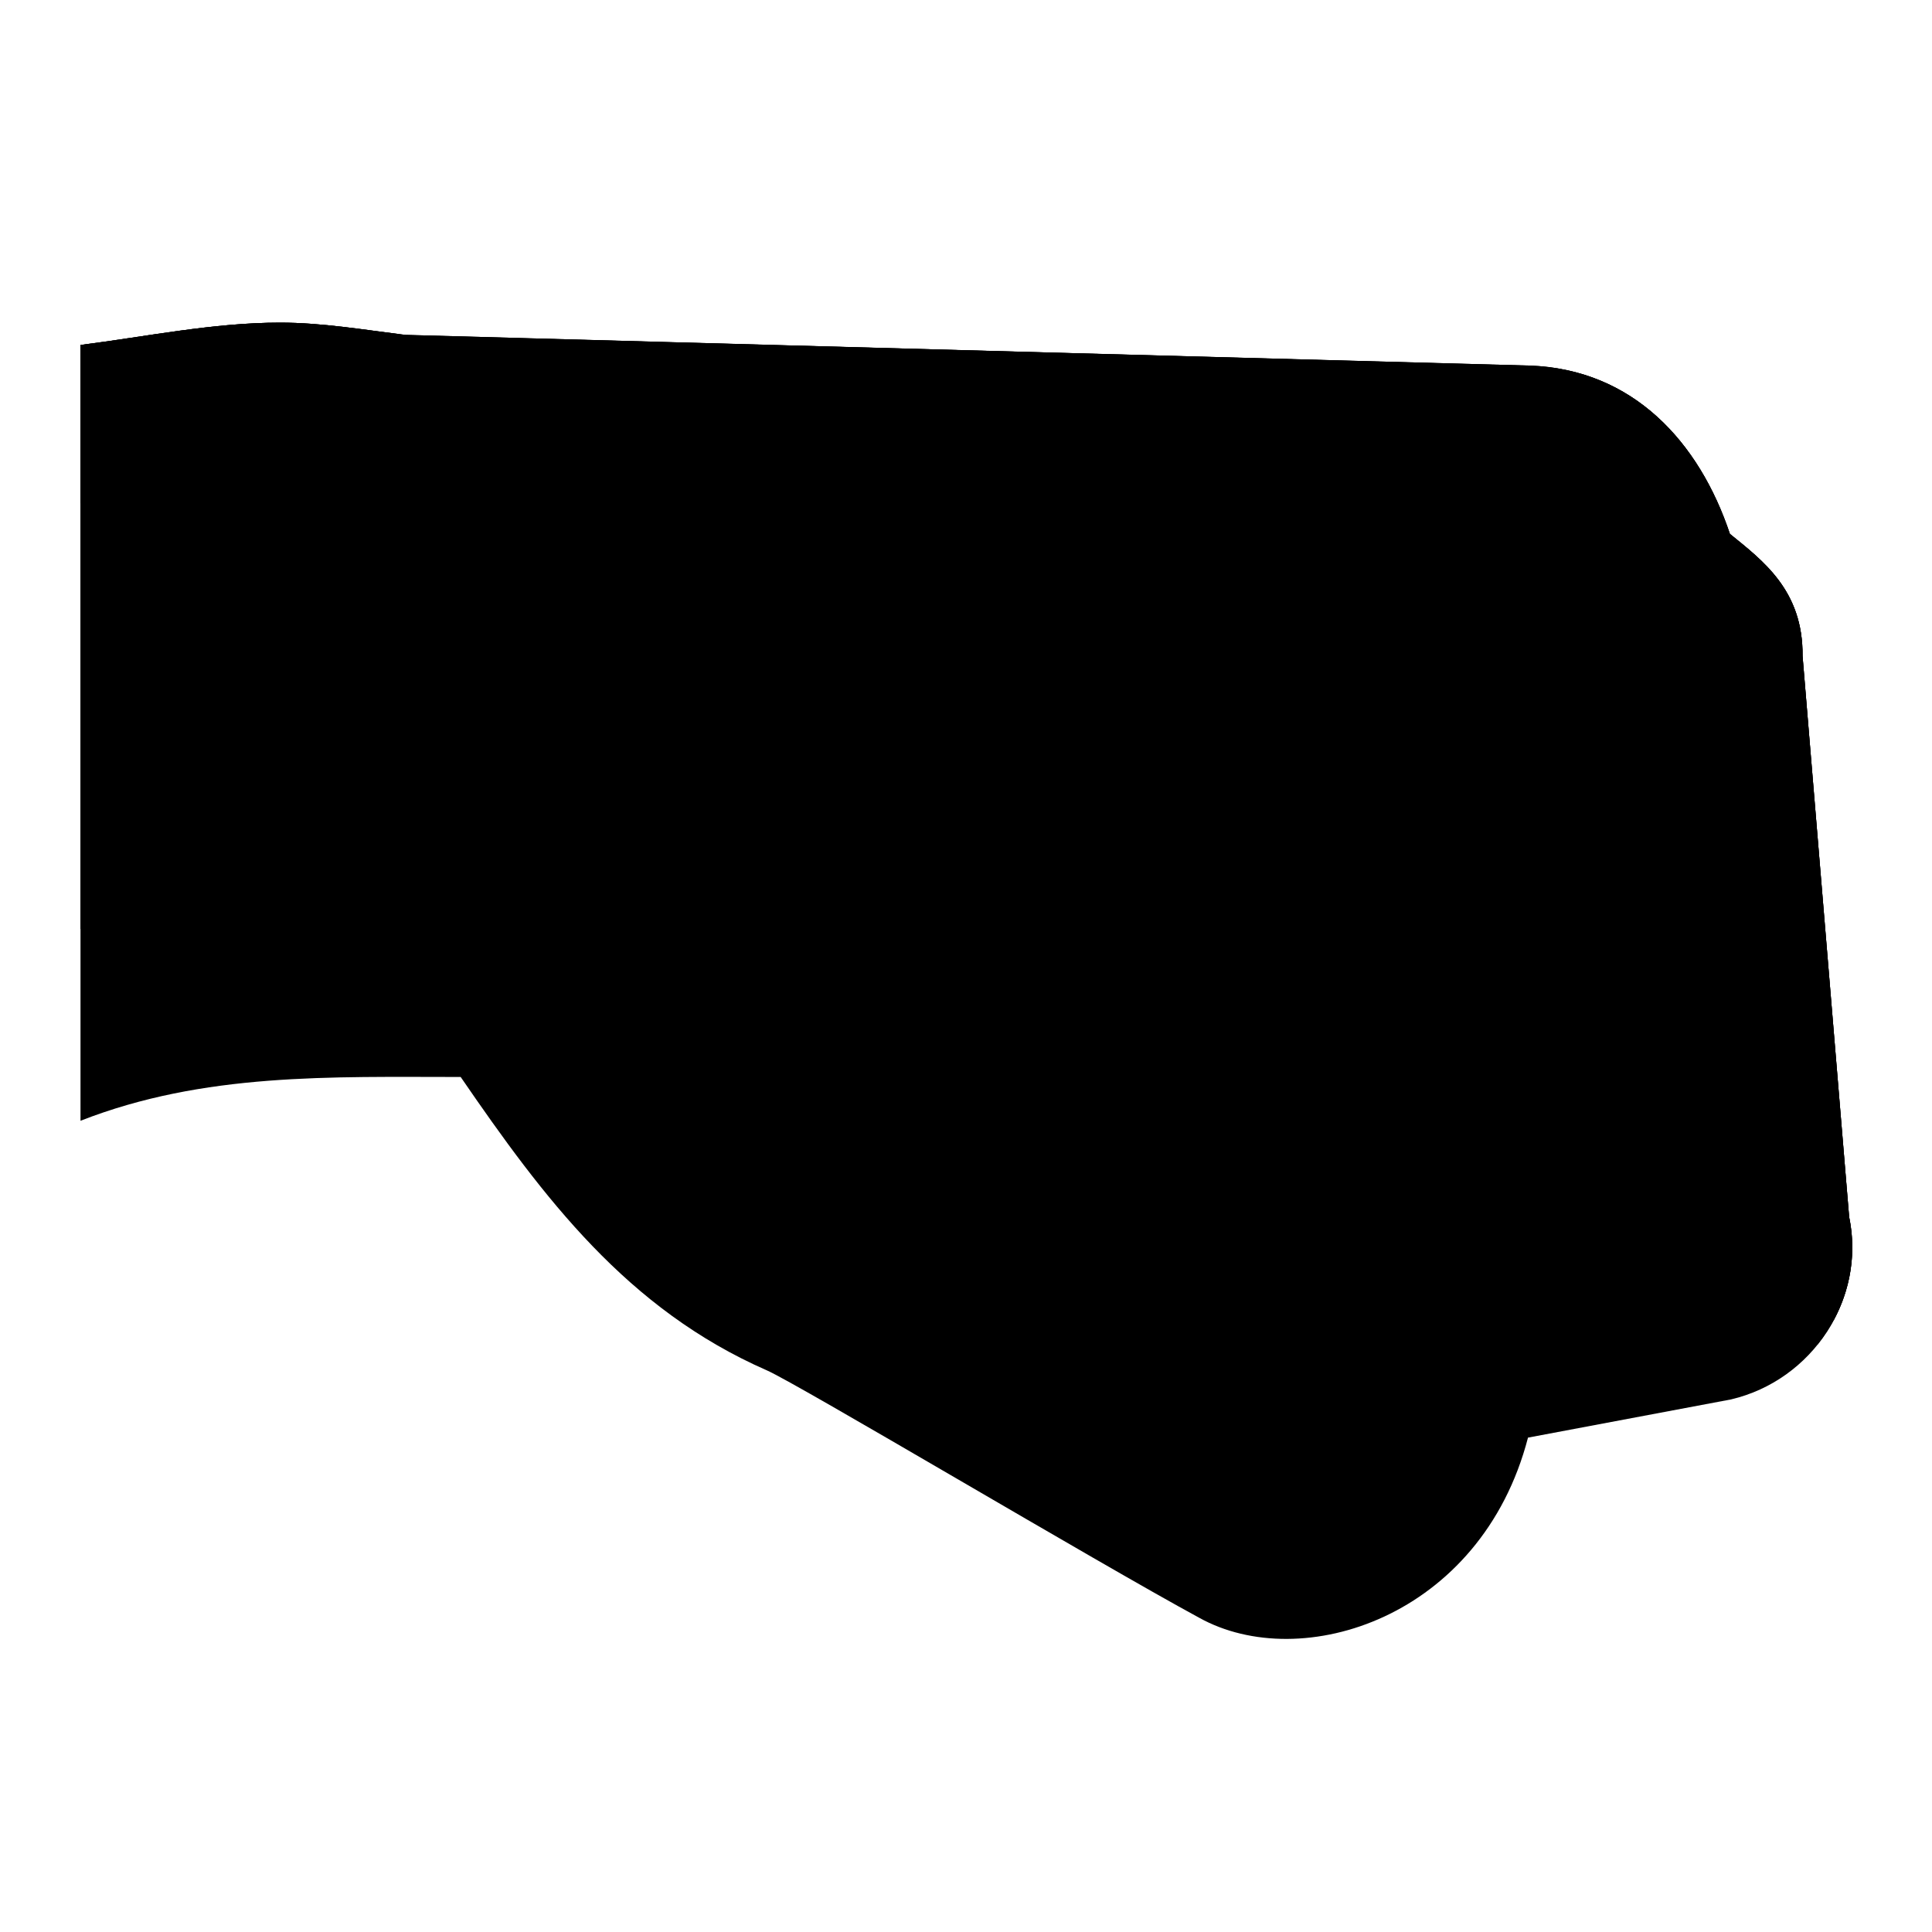
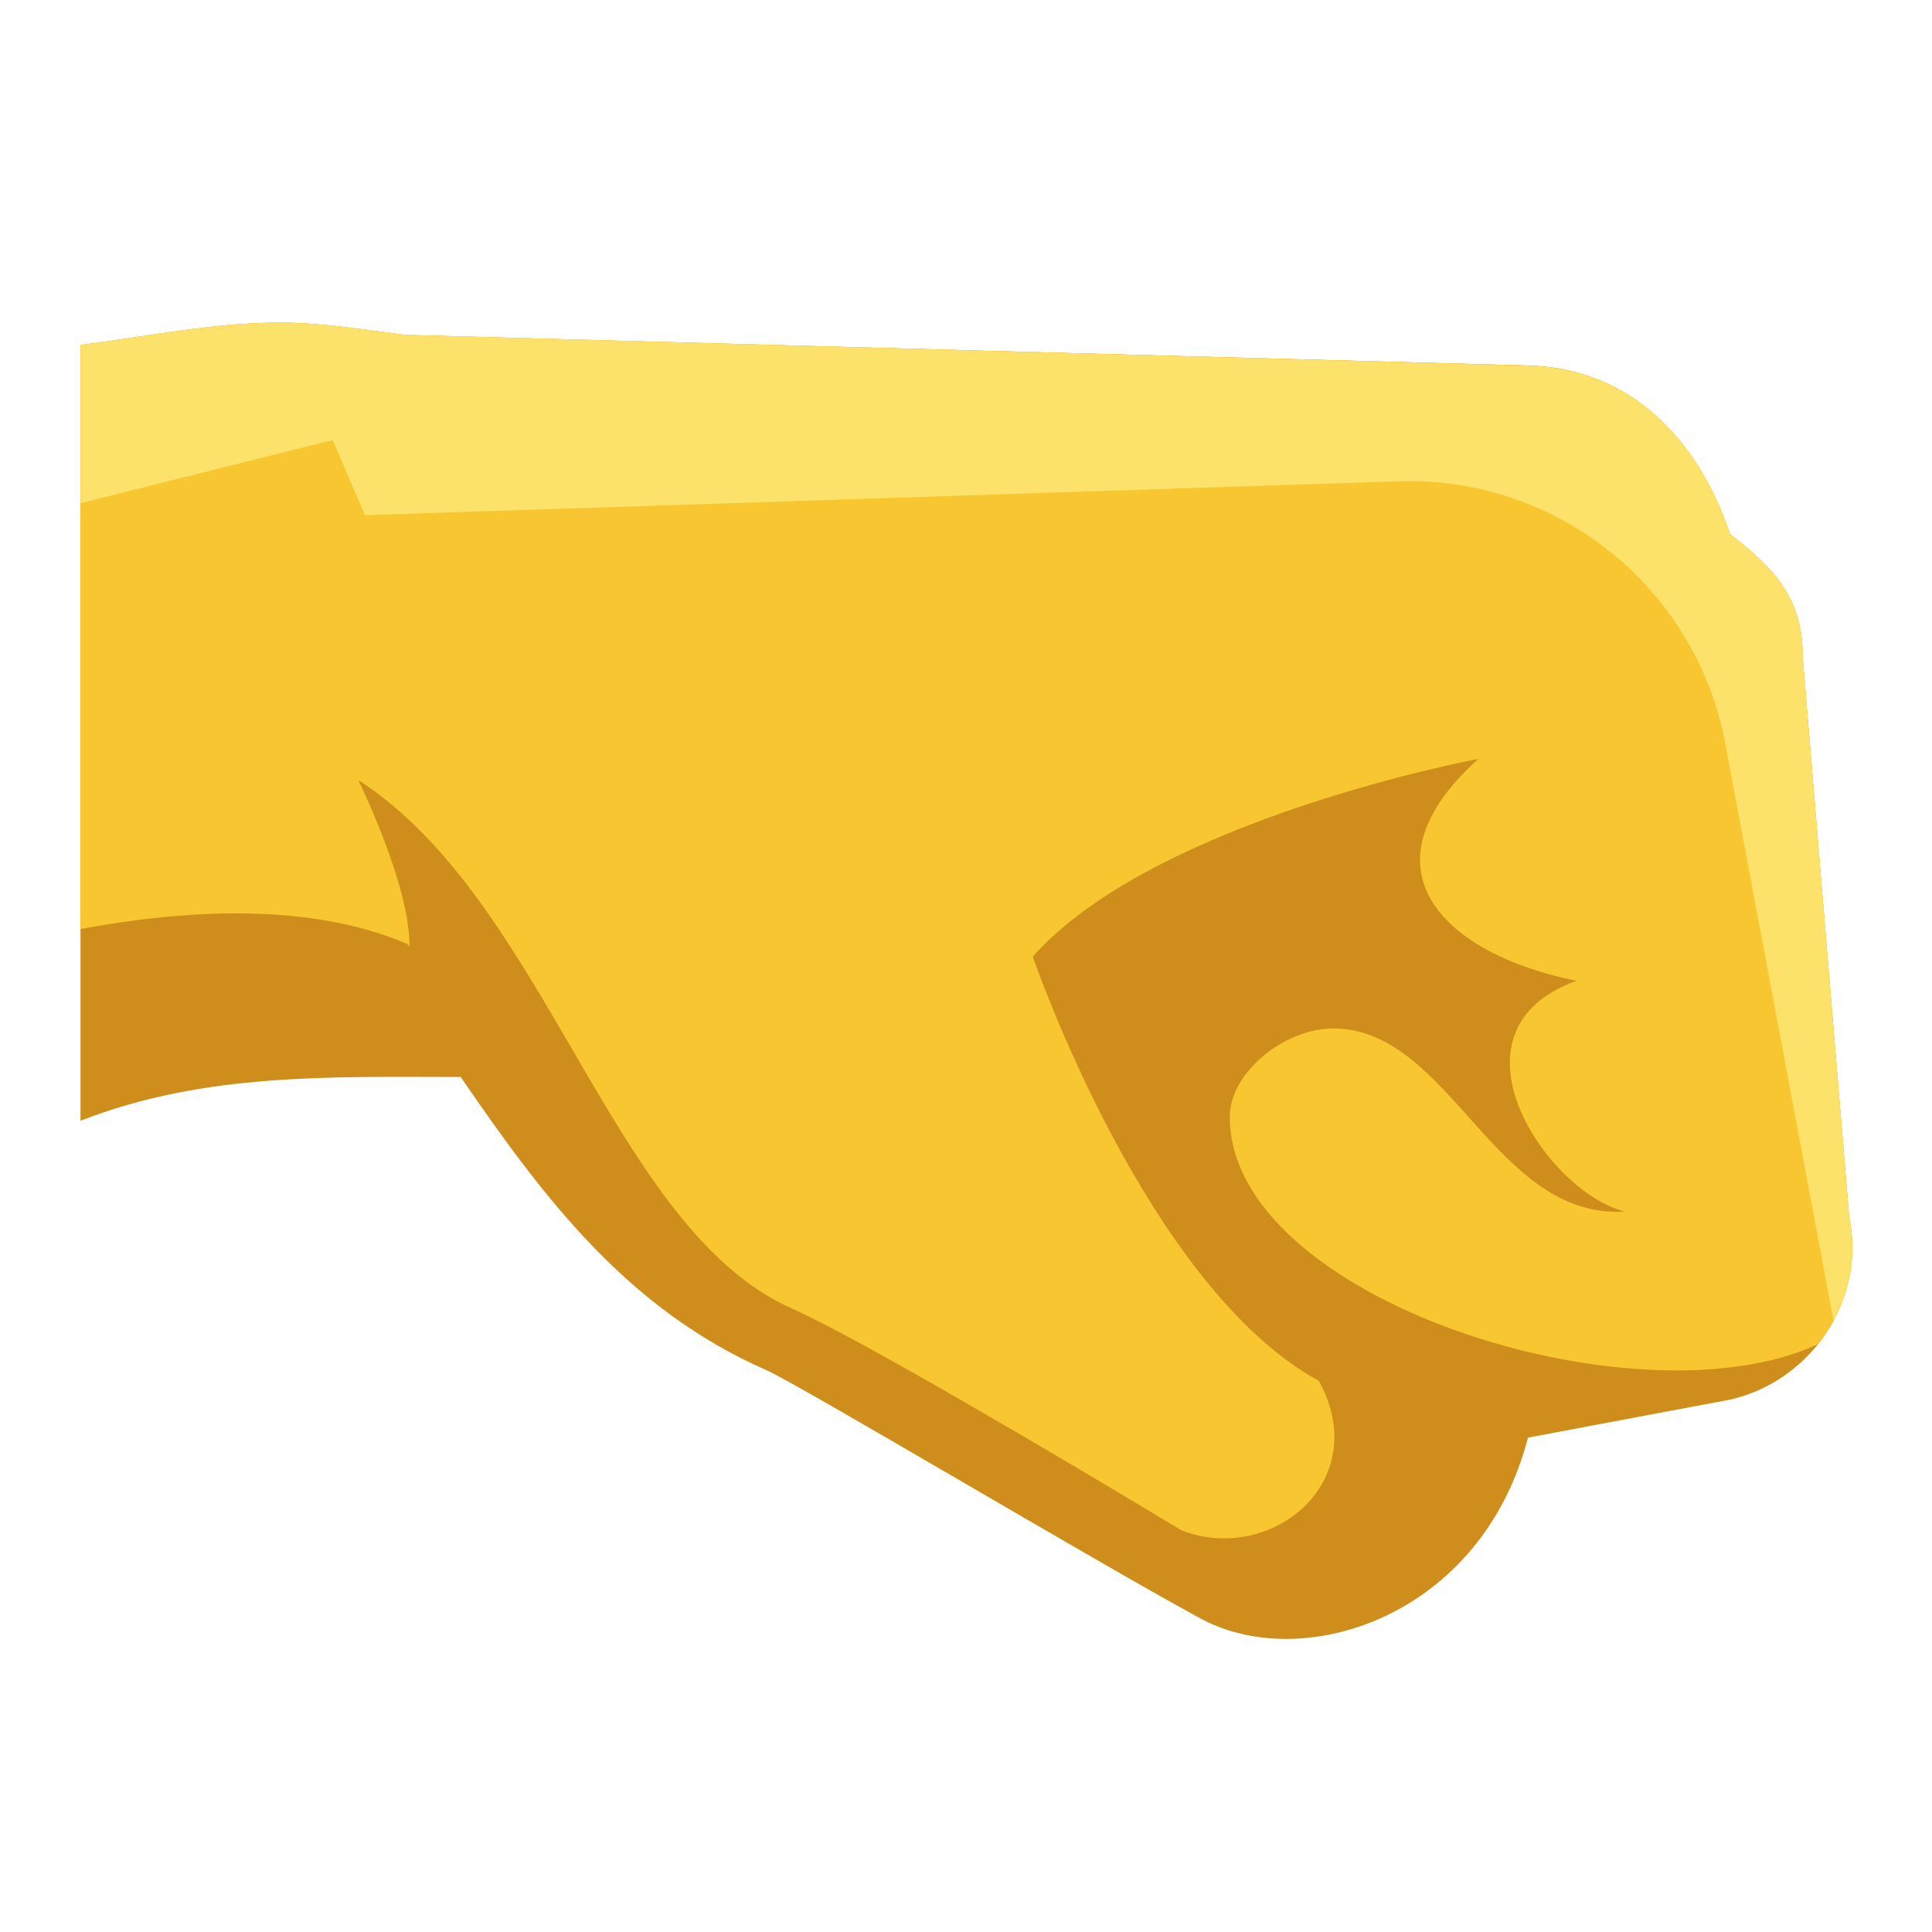
<svg xmlns="http://www.w3.org/2000/svg" viewBox="0 0 90 90">
-   <path d="M21.46,50.17C25.33,55.81,29.22,60.99,35.73,63.84C37.22,64.5,51.1,72.78,55.86,75.36C60.62,78.01,69,75.36,71.18,66.97L80.64,65.19C84.42,64.3,86.93,60.52,86.14,56.69L83.97,30.56C84,27.5,82.12,26.12,80.58,24.87C79.16,20.6,76.08,17.2,71.26,17.03C71.26,17.03,30.81,15.93,18.88,15.6C16.94,15.36,15,15.03,13.04,15.03C9.94,15.03,6.82,15.68,3.75,16.07L3.75,52.21C9.5,49.96,15.41,50.17,21.46,50.17Z" fill="currentColor" />
-   <path d="M18.88,15.61C30.79,15.93,71.14,17.03,71.26,17.03C76.08,17.2,79.16,20.6,80.59,24.87C82.12,26.12,84,27.5,83.97,30.56L86.14,56.69C86.59,58.85,85.98,61,84.68,62.62C76.26,66.53,57.23,60.53,57.29,52C57.3,49.93,59.9,47.86,62.19,47.91C67.58,48.01,69.64,56.8,75.69,56.44C72,55.5,67,48,73.44,45.69C67.25,44.45,63.18,40.47,68.87,35.35C68.78,35.37,53.81,38.17,48.11,44.56C48.11,44.56,53.36,59.91,61.44,64.33C64,69,59.23,72.91,55.04,71.29C49.13,67.72,39.83,62.25,36.94,60.98C28.5,57.28,25.5,42,16.69,36.34C16.71,36.38,19.14,41.32,19.07,44.12L18.98,43.98C16.08,42.72,11.32,41.87,3.75,43.28L3.75,16.07C6.82,15.68,9.94,15.03,13.05,15.03C15,15.03,16.94,15.36,18.88,15.61Z" fill="currentColor" />
-   <path d="M18.88,15.6C30.81,15.93,71.26,17.04,71.26,17.04C76.08,17.2,79.16,20.6,80.58,24.87C82.12,26.12,84,27.5,83.97,30.56L86.14,56.69C86.49,58.39,86.19,60.09,85.41,61.52L80.37,34.65C79.01,27.37,72.54,22.18,65.14,22.42L17,24L15.5,20.5L3.75,23.44L3.75,16.07C6.82,15.68,9.94,15.03,13.04,15.03C15,15.03,16.94,15.36,18.88,15.6Z" fill="currentColor" />
+   <path d="M21.46,50.17C25.33,55.81,29.22,60.99,35.73,63.84C37.22,64.5,51.1,72.78,55.86,75.36C60.62,78.01,69,75.36,71.18,66.97L80.64,65.19C84.42,64.3,86.93,60.52,86.14,56.69L83.97,30.56C84,27.5,82.12,26.12,80.58,24.87C79.16,20.6,76.08,17.2,71.26,17.03C71.26,17.03,30.81,15.93,18.88,15.6C16.94,15.36,15,15.03,13.04,15.03C9.94,15.03,6.82,15.68,3.75,16.07L3.75,52.21C9.5,49.96,15.41,50.17,21.46,50.17Z" fill="#CF8D1B" />
+   <path d="M18.88,15.61C30.79,15.93,71.14,17.03,71.26,17.03C76.08,17.2,79.16,20.6,80.59,24.87C82.12,26.12,84,27.5,83.97,30.56L86.14,56.69C86.59,58.85,85.98,61,84.68,62.62C76.26,66.53,57.23,60.53,57.29,52C57.3,49.93,59.9,47.86,62.19,47.91C67.58,48.01,69.64,56.8,75.69,56.44C72,55.5,67,48,73.44,45.69C67.25,44.45,63.18,40.47,68.87,35.35C68.78,35.37,53.81,38.17,48.11,44.56C48.11,44.56,53.36,59.91,61.44,64.33C64,69,59.23,72.91,55.04,71.29C49.13,67.72,39.83,62.25,36.94,60.98C28.5,57.28,25.5,42,16.69,36.34C16.71,36.38,19.14,41.32,19.07,44.12L18.98,43.98C16.08,42.72,11.32,41.87,3.75,43.28L3.75,16.07C6.82,15.68,9.94,15.03,13.05,15.03C15,15.03,16.94,15.36,18.88,15.61Z" fill="#F7C631" />
+   <path d="M18.88,15.6C30.81,15.93,71.26,17.04,71.26,17.04C76.08,17.2,79.16,20.6,80.58,24.87C82.12,26.12,84,27.5,83.97,30.56L86.14,56.69C86.49,58.39,86.19,60.09,85.41,61.52L80.37,34.65C79.01,27.37,72.54,22.18,65.14,22.42L17,24L15.5,20.5L3.75,23.44L3.75,16.07C6.82,15.68,9.94,15.03,13.04,15.03C15,15.03,16.94,15.36,18.88,15.6Z" fill="#FCE26A" />
</svg>
